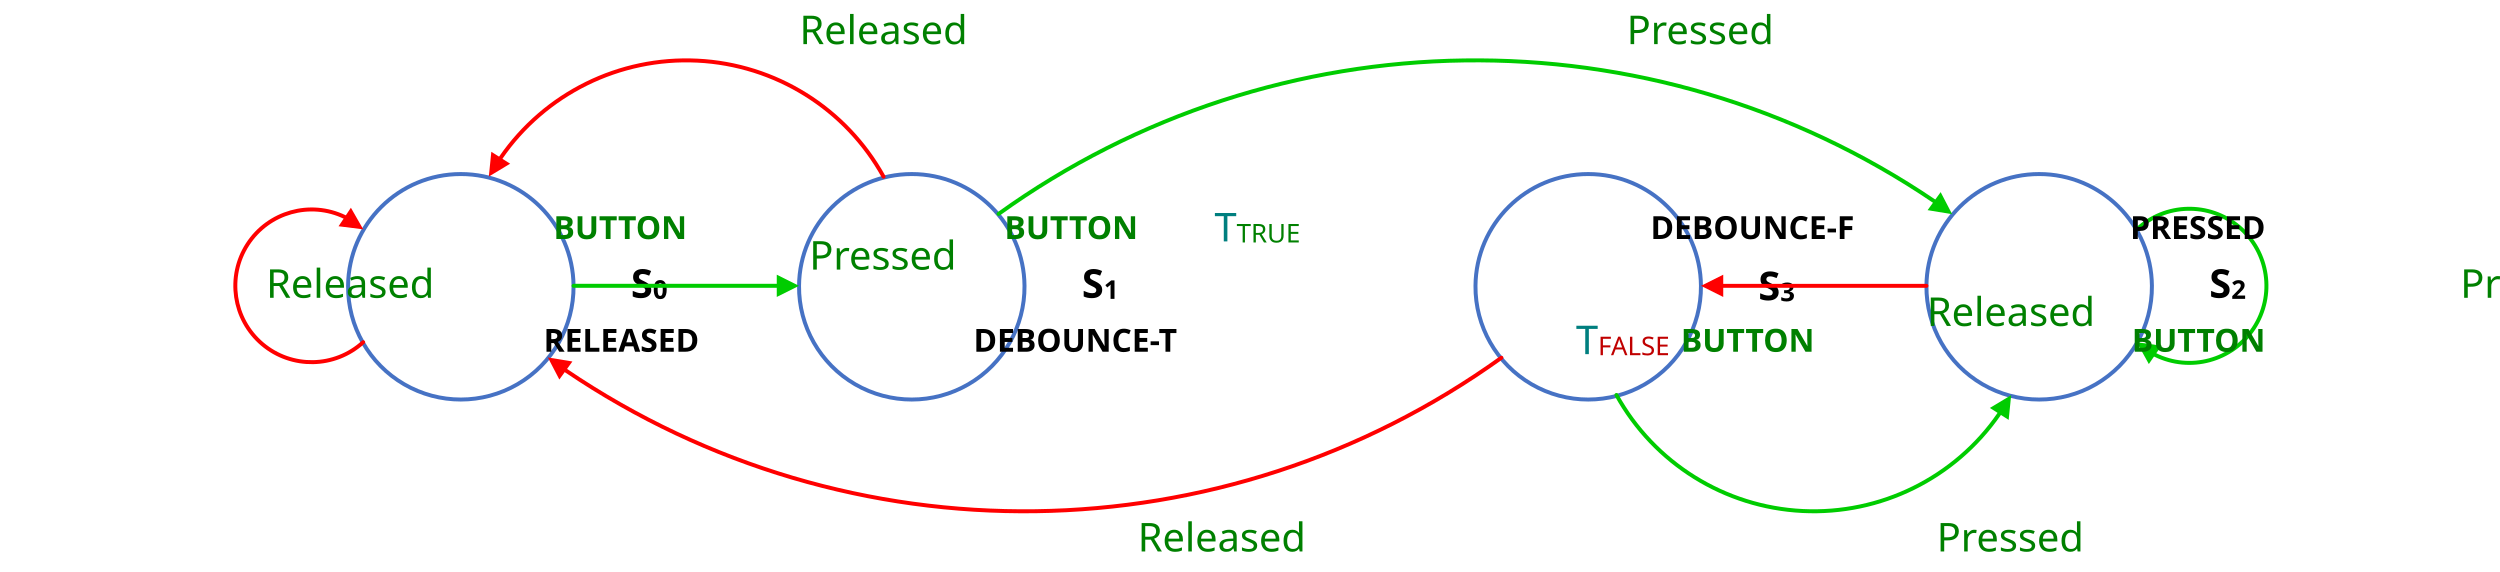
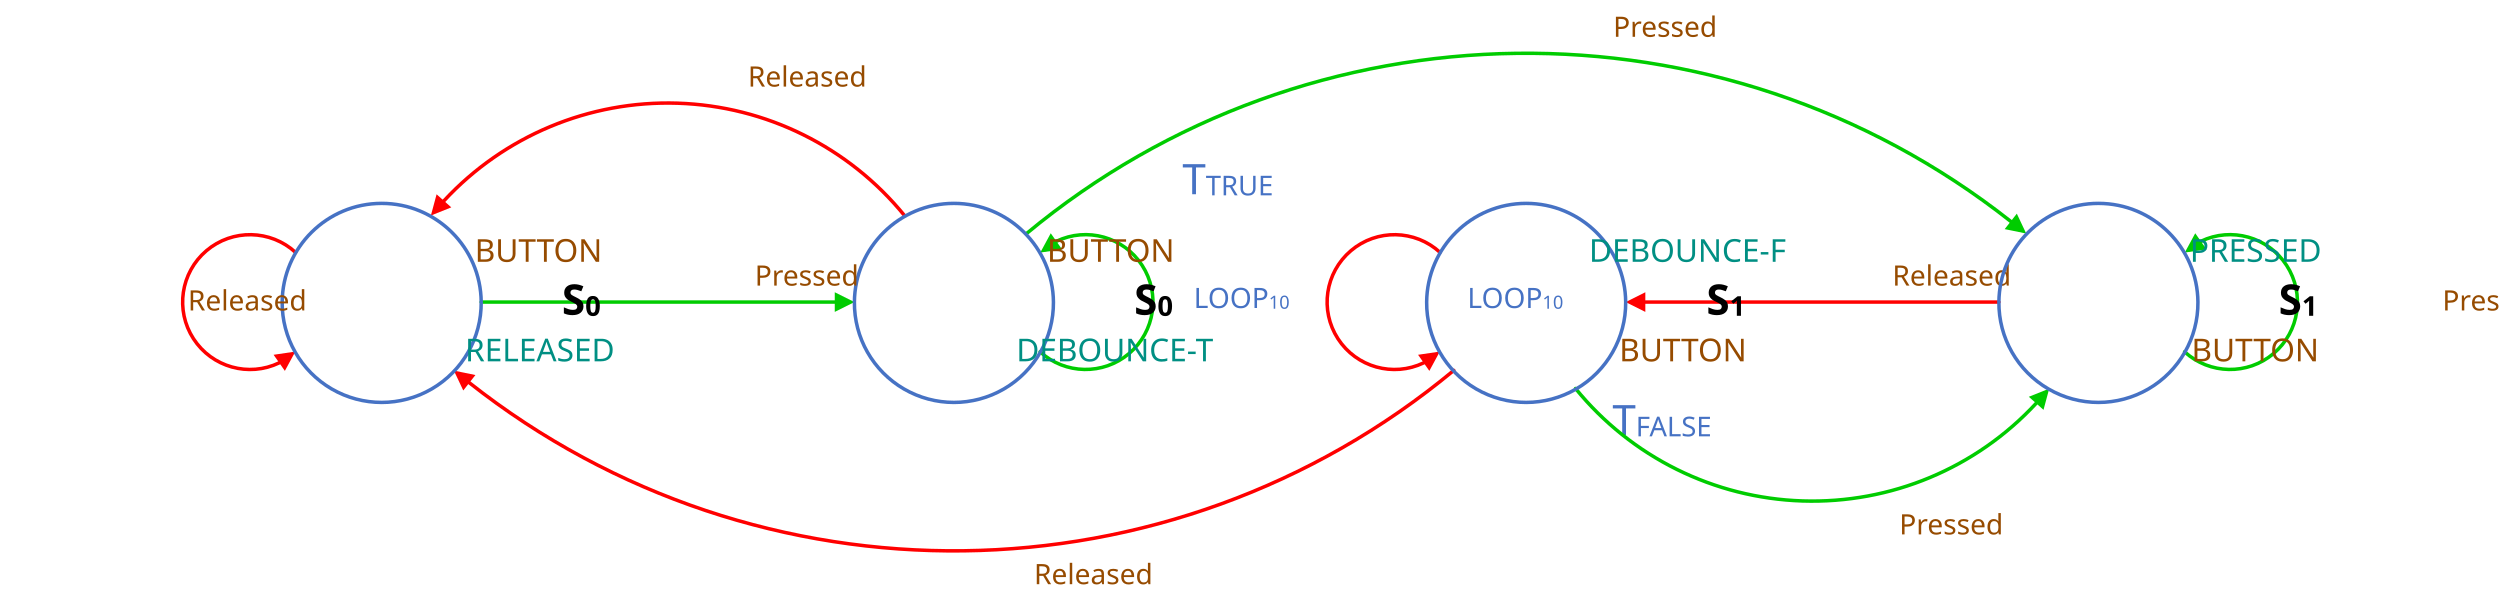
- <svg xmlns="http://www.w3.org/2000/svg" xmlns:ns1="http://schemas.microsoft.com/visio/2003/SVGExtensions/" xmlns:xlink="http://www.w3.org/1999/xlink" width="8.729in" height="1.996in" viewBox="0 0 628.457 143.732" xml:space="preserve" color-interpolation-filters="sRGB" class="st17">
+ <svg xmlns="http://www.w3.org/2000/svg" xmlns:ns1="http://schemas.microsoft.com/visio/2003/SVGExtensions/" xmlns:xlink="http://www.w3.org/1999/xlink" width="9.89in" height="2.39in" viewBox="0 0 712.079 172.079" xml:space="preserve" color-interpolation-filters="sRGB" class="st17">
  <ns1:documentProperties ns1:langID="1033" ns1:viewMarkup="false" />
  <style type="text/css">
	
- 		.st1 {fill:none;stroke:#4672c4;stroke-width:1}
- 		.st2 {fill:#000000;font-family:Calibri;font-size:0.833em;font-weight:bold}
- 		.st3 {baseline-shift:-32.495%;font-size:0.65em}
- 		.st4 {marker-end:url(#mrkr4-14);stroke:#00cc00;stroke-linecap:round;stroke-linejoin:round;stroke-width:1}
- 		.st5 {fill:#00cc00;fill-opacity:1;stroke:#00cc00;stroke-opacity:1;stroke-width:0.357}
- 		.st6 {marker-end:url(#mrkr4-20);stroke:#ff0000;stroke-linecap:round;stroke-linejoin:round;stroke-width:1}
- 		.st7 {fill:#ff0000;fill-opacity:1;stroke:#ff0000;stroke-opacity:1;stroke-width:0.357}
- 		.st8 {fill:none;stroke:none;stroke-width:1}
- 		.st9 {fill:#008000;font-family:Calibri;font-size:0.833em}
- 		.st10 {marker-end:url(#mrkr4-37);stroke:#ff0000;stroke-linecap:round;stroke-linejoin:round;stroke-width:1}
- 		.st11 {marker-end:url(#mrkr4-43);stroke:#00cc00;stroke-linecap:round;stroke-linejoin:round;stroke-width:1}
- 		.st12 {fill:#007f7f;font-family:Calibri;font-size:0.833em}
- 		.st13 {baseline-shift:-32.495%;fill:#008000;font-size:0.65em}
- 		.st14 {baseline-shift:-32.495%;fill:#c00000;font-size:0.65em}
- 		.st15 {fill:#008000;font-family:Calibri;font-size:0.667em;font-weight:bold}
- 		.st16 {fill:#000000;font-family:Calibri;font-size:0.667em;font-weight:bold}
+ 		.st1 {marker-end:url(#mrkr4-6);stroke:#ff0000;stroke-linecap:round;stroke-linejoin:round;stroke-width:1}
+ 		.st2 {fill:#ff0000;fill-opacity:1;stroke:#ff0000;stroke-opacity:1;stroke-width:0.357}
+ 		.st3 {marker-end:url(#mrkr4-12);stroke:#00cc00;stroke-linecap:round;stroke-linejoin:round;stroke-width:1}
+ 		.st4 {fill:#00cc00;fill-opacity:1;stroke:#00cc00;stroke-opacity:1;stroke-width:0.357}
+ 		.st5 {fill:none;stroke:none;stroke-width:1}
+ 		.st6 {fill:#4672c4;font-family:Calibri;font-size:1em}
+ 		.st7 {baseline-shift:-32.494%;font-size:0.65em}
+ 		.st8 {marker-end:url(#mrkr4-46);stroke:#ff0000;stroke-linecap:round;stroke-linejoin:round;stroke-width:1}
+ 		.st9 {marker-end:url(#mrkr4-57);stroke:#00cc00;stroke-linecap:round;stroke-linejoin:round;stroke-width:1}
+ 		.st10 {fill:#964b00;font-family:Calibri;font-size:0.667em}
+ 		.st11 {fill:none;stroke:#4672c4;stroke-width:1}
+ 		.st12 {fill:#000000;font-family:Calibri;font-size:1em;font-weight:bold}
+ 		.st13 {fill:#008f83;font-family:Calibri;font-size:0.75em}
+ 		.st14 {fill:#964b00;font-family:Calibri;font-size:0.75em}
+ 		.st15 {fill:#4672c4;font-family:Calibri;font-size:0.667em}
+ 		.st16 {baseline-shift:-32.494%;font-size:0.65em}
		.st17 {fill:none;fill-rule:evenodd;font-size:12px;overflow:visible;stroke-linecap:square;stroke-miterlimit:3}
	
	</style>
  <defs id="Markers">
    <g id="lend4">
      <path d="M 2 1 L 0 0 L 2 -1 L 2 1 " style="stroke:none" />
    </g>
-     <marker id="mrkr4-14" class="st5" ns1:arrowType="4" ns1:arrowSize="1" ns1:setback="5.6" refX="-5.6" orient="auto" markerUnits="strokeWidth" overflow="visible">
+     <marker id="mrkr4-6" class="st2" ns1:arrowType="4" ns1:arrowSize="1" ns1:setback="5.24" refX="-5.24" orient="auto" markerUnits="strokeWidth" overflow="visible">
      <use xlink:href="#lend4" transform="scale(-2.8,-2.8) " />
    </marker>
-     <marker id="mrkr4-20" class="st7" ns1:arrowType="4" ns1:arrowSize="1" ns1:setback="5.24" refX="-5.24" orient="auto" markerUnits="strokeWidth" overflow="visible">
+     <marker id="mrkr4-12" class="st4" ns1:arrowType="4" ns1:arrowSize="1" ns1:setback="5.24" refX="-5.24" orient="auto" markerUnits="strokeWidth" overflow="visible">
      <use xlink:href="#lend4" transform="scale(-2.8,-2.8) " />
    </marker>
-     <marker id="mrkr4-37" class="st7" ns1:arrowType="4" ns1:arrowSize="1" ns1:setback="5.6" refX="-5.6" orient="auto" markerUnits="strokeWidth" overflow="visible">
+     <marker id="mrkr4-46" class="st2" ns1:arrowType="4" ns1:arrowSize="1" ns1:setback="5.6" refX="-5.6" orient="auto" markerUnits="strokeWidth" overflow="visible">
      <use xlink:href="#lend4" transform="scale(-2.8,-2.8) " />
    </marker>
-     <marker id="mrkr4-43" class="st5" ns1:arrowType="4" ns1:arrowSize="1" ns1:setback="5.24" refX="-5.24" orient="auto" markerUnits="strokeWidth" overflow="visible">
+     <marker id="mrkr4-57" class="st4" ns1:arrowType="4" ns1:arrowSize="1" ns1:setback="5.6" refX="-5.6" orient="auto" markerUnits="strokeWidth" overflow="visible">
      <use xlink:href="#lend4" transform="scale(-2.8,-2.8) " />
    </marker>
  </defs>
  <g ns1:mID="0" ns1:index="1" ns1:groupContext="foregroundPage">
    <ns1:pageProperties ns1:drawingScale="0.0393701" ns1:pageScale="0.0393701" ns1:drawingUnits="24" ns1:shadowOffsetX="8.50394" ns1:shadowOffsetY="-8.50394" />
-     <ns1:layer ns1:name="Flowchart" ns1:index="0" />
-     <ns1:layer ns1:name="Connector" ns1:index="1" />
-     <g id="shape4-1" ns1:mID="4" ns1:groupContext="shape" ns1:layerMember="0" transform="translate(200.843,-43.5197)">
+     <ns1:layer ns1:name="Connector" ns1:index="0" />
+     <ns1:layer ns1:name="Flowchart" ns1:index="1" />
+     <g id="shape82-1" ns1:mID="82" ns1:groupContext="shape" ns1:layerMember="0" transform="translate(108.717,-86.0394) scale(-1,1)">
+       <ns1:userDefs>
+         <ns1:ud ns1:nameU="ScaleFactor" ns1:val="VT0(1):26" />
+         <ns1:ud ns1:nameU="visVersion" ns1:val="VT0(15):26" />
+       </ns1:userDefs>
+       <path d="M24.55 157.91 A19.197 19.197 0 1 1 29.19 189.39 L28.89 189.18" class="st1" />
+     </g>
+     <g id="shape93-7" ns1:mID="93" ns1:groupContext="shape" ns1:layerMember="0" transform="translate(597.693,258.118) scale(1,-1)">
+       <ns1:userDefs>
+         <ns1:ud ns1:nameU="ScaleFactor" ns1:val="VT0(1):26" />
+         <ns1:ud ns1:nameU="visVersion" ns1:val="VT0(15):26" />
+       </ns1:userDefs>
+       <path d="M24.55 157.91 A19.197 19.197 0 1 1 29.19 189.39 L28.89 189.18" class="st3" />
+     </g>
+     <g id="shape99-13" ns1:mID="99" ns1:groupContext="shape" ns1:layerMember="0" transform="translate(271.709,258.118) scale(1,-1)">
+       <ns1:userDefs>
+         <ns1:ud ns1:nameU="ScaleFactor" ns1:val="VT0(1):26" />
+         <ns1:ud ns1:nameU="visVersion" ns1:val="VT0(15):26" />
+       </ns1:userDefs>
+       <path d="M24.55 157.91 A19.197 19.197 0 1 1 29.19 189.39 L28.89 189.18" class="st3" />
+     </g>
+     <g id="shape104-18" ns1:mID="104" ns1:groupContext="shape" transform="translate(243.362,-103.756)">
+       <ns1:textBlock ns1:margins="rect(1,1,1,1)" ns1:tabSpace="42.5197" ns1:verticalAlign="0" />
+       <ns1:textRect cx="31.89" cy="159.677" width="63.78" height="24.803" />
+       <rect x="0" y="147.276" width="63.779" height="24.803" class="st5" />
+       <text x="37.25" y="159.08" class="st6" ns1:langID="2057">
+         <ns1:paragraph ns1:indentLeft="2.83" ns1:indentRight="2.83" ns1:horizAlign="2" />
+         <ns1:tabList />T<tspan dy="-0.284em" class="st7" ns1:langID="1033" ns1:baseFontSize="12">TRUE</tspan>
+       </text>
+     </g>
+     <g id="shape109-22" ns1:mID="109" ns1:groupContext="shape" ns1:layerMember="0" transform="translate(434.701,-86.0394) scale(-1,1)">
+       <ns1:userDefs>
+         <ns1:ud ns1:nameU="ScaleFactor" ns1:val="VT0(1):26" />
+         <ns1:ud ns1:nameU="visVersion" ns1:val="VT0(15):26" />
+       </ns1:userDefs>
+       <path d="M24.55 157.91 A19.197 19.197 0 1 1 29.19 189.39 L28.89 189.18" class="st1" />
+     </g>
+     <g id="shape110-27" ns1:mID="110" ns1:groupContext="shape" ns1:layerMember="0" transform="translate(434.701,258.118) rotate(180)">
+       <ns1:userDefs>
+         <ns1:ud ns1:nameU="ScaleFactor" ns1:val="VT0(1):26" />
+         <ns1:ud ns1:nameU="visVersion" ns1:val="VT0(15):26" />
+       </ns1:userDefs>
+       <path d="M20.61 152.62 A222.874 222.874 0 0 1 301.02 149.1 L301.3 149.32" class="st1" />
+     </g>
+     <g id="shape113-32" ns1:mID="113" ns1:groupContext="shape" transform="translate(399.268,-43.5197)">
+       <ns1:textBlock ns1:margins="rect(1,1,1,1)" ns1:tabSpace="42.5197" ns1:verticalAlign="2" />
+       <ns1:textRect cx="28.346" cy="161.449" width="56.7" height="21.26" />
+       <rect x="0" y="150.819" width="56.693" height="21.26" class="st5" />
+       <text x="3.83" y="167.48" class="st6" ns1:langID="2057">
+         <ns1:paragraph ns1:indentLeft="2.83" ns1:indentRight="2.83" />
+         <ns1:tabList />T<tspan dy="-0.284em" class="st7" ns1:langID="1033" ns1:baseFontSize="12">FALSE</tspan>
+       </text>
+     </g>
+     <g id="shape118-36" ns1:mID="118" ns1:groupContext="shape" ns1:layerMember="0" transform="translate(434.701,258.118) scale(1,-1)">
+       <ns1:userDefs>
+         <ns1:ud ns1:nameU="ScaleFactor" ns1:val="VT0(1):26" />
+         <ns1:ud ns1:nameU="visVersion" ns1:val="VT0(15):26" />
+       </ns1:userDefs>
+       <path d="M14.06 147.46 A86.922 86.922 0 0 1 145.26 143.24 L145.5 143.51" class="st3" />
+     </g>
+     <g id="shape119-41" ns1:mID="119" ns1:groupContext="shape" ns1:layerMember="0" transform="translate(597.693,-86.0394) scale(-1,1)">
+       <ns1:userDefs>
+         <ns1:ud ns1:nameU="ScaleFactor" ns1:val="VT0(1):26" />
+         <ns1:ud ns1:nameU="visVersion" ns1:val="VT0(15):26" />
+       </ns1:userDefs>
+       <path d="M28.35 172.08 L129.05 172.08" class="st8" />
+     </g>
+     <g id="shape123-47" ns1:mID="123" ns1:groupContext="shape" ns1:layerMember="0" transform="translate(271.709,-86.0394) scale(-1,1)">
+       <ns1:userDefs>
+         <ns1:ud ns1:nameU="ScaleFactor" ns1:val="VT0(1):26" />
+         <ns1:ud ns1:nameU="visVersion" ns1:val="VT0(15):26" />
+       </ns1:userDefs>
+       <path d="M14.06 147.46 A86.922 86.922 0 0 1 145.26 143.24 L145.5 143.51" class="st1" />
+     </g>
+     <g id="shape125-52" ns1:mID="125" ns1:groupContext="shape" ns1:layerMember="0" transform="translate(108.717,-86.0394)">
+       <ns1:userDefs>
+         <ns1:ud ns1:nameU="ScaleFactor" ns1:val="VT0(1):26" />
+         <ns1:ud ns1:nameU="visVersion" ns1:val="VT0(15):26" />
+       </ns1:userDefs>
+       <path d="M28.35 172.08 L129.05 172.08" class="st9" />
+     </g>
+     <g id="shape126-58" ns1:mID="126" ns1:groupContext="shape" ns1:layerMember="0" transform="translate(271.709,-86.0394)">
+       <ns1:userDefs>
+         <ns1:ud ns1:nameU="ScaleFactor" ns1:val="VT0(1):26" />
+         <ns1:ud ns1:nameU="visVersion" ns1:val="VT0(15):26" />
+       </ns1:userDefs>
+       <path d="M20.61 152.62 A222.874 222.874 0 0 1 301.02 149.1 L301.3 149.32" class="st3" />
+     </g>
+     <g id="shape138-63" ns1:mID="138" ns1:groupContext="shape" transform="translate(487.85,-86.0394)">
+       <ns1:textBlock ns1:margins="rect(1,1,1,1)" ns1:tabSpace="42.5197" />
+       <ns1:textRect cx="28.346" cy="164.992" width="56.7" height="14.173" />
+       <rect x="0" y="157.906" width="56.693" height="14.173" class="st5" />
+       <text x="13.7" y="167.39" class="st10" ns1:langID="1033">
+         <ns1:paragraph ns1:indentLeft="2.83" ns1:indentRight="2.83" ns1:horizAlign="1" />
+         <ns1:tabList />Released</text>
+     </g>
+     <g id="shape140-66" ns1:mID="140" ns1:groupContext="shape" transform="translate(161.866,-142.732)">
+       <ns1:textBlock ns1:margins="rect(1,1,1,1)" ns1:tabSpace="42.5197" />
+       <ns1:textRect cx="28.346" cy="164.992" width="56.7" height="14.173" />
+       <rect x="0" y="157.906" width="56.693" height="14.173" class="st5" />
+       <text x="13.7" y="167.39" class="st10" ns1:langID="1033">
+         <ns1:paragraph ns1:indentLeft="2.83" ns1:indentRight="2.83" ns1:horizAlign="1" />
+         <ns1:tabList />Released</text>
+     </g>
+     <g id="shape77-69" ns1:mID="77" ns1:groupContext="shape" ns1:layerMember="1" transform="translate(80.3701,-57.6929)">
      <ns1:custProps>
        <ns1:cp ns1:nameU="Cost" ns1:lbl="Cost" ns1:type="7" ns1:format="@" ns1:langID="1033" />
        <ns1:cp ns1:nameU="Duration" ns1:lbl="Duration" ns1:type="2" ns1:langID="1033" />
        <ns1:cp ns1:nameU="Resources" ns1:lbl="Resources" ns1:langID="1033" />
      </ns1:custProps>
      <ns1:userDefs>
        <ns1:ud ns1:nameU="visVersion" ns1:val="VT0(15):26" />
      </ns1:userDefs>
      <ns1:textBlock ns1:margins="rect(1,1,1,1)" ns1:tabSpace="42.5197" />
-       <ns1:textRect cx="28.346" cy="115.386" width="56.7" height="56.693" />
-       <path d="M0 115.39 A28.346 28.346 0 0 1 56.69 115.39 A28.346 28.346 0 1 1 0 115.39 Z" class="st1" />
-       <text x="24.34" y="118.39" class="st2" ns1:langID="1033">
-         <ns1:paragraph ns1:horizAlign="1" />
-         <ns1:tabList />S<tspan dy="-0.284em" class="st3" ns1:baseFontSize="10">1</tspan>
-       </text>
-     </g>
-     <g id="shape5-5" ns1:mID="5" ns1:groupContext="shape" ns1:layerMember="0" transform="translate(87.4567,-43.5197)">
+       <ns1:textRect cx="28.346" cy="143.732" width="56.7" height="56.693" />
+       <path d="M0 143.73 A28.346 28.346 0 0 1 56.69 143.73 A28.346 28.346 0 1 1 0 143.73 Z" class="st11" />
+       <text x="23.53" y="147.33" class="st12" ns1:langID="1033">
+         <ns1:paragraph ns1:horizAlign="1" />
+         <ns1:tabList />S<tspan dy="-0.284em" class="st7" ns1:langID="2057" ns1:baseFontSize="12">0</tspan>
+       </text>
+     </g>
+     <g id="shape92-73" ns1:mID="92" ns1:groupContext="shape" ns1:layerMember="1" transform="translate(626.039,-57.6929) scale(-1,1)">
      <ns1:custProps>
        <ns1:cp ns1:nameU="Cost" ns1:lbl="Cost" ns1:type="7" ns1:format="@" ns1:langID="1033" />
        <ns1:cp ns1:nameU="Duration" ns1:lbl="Duration" ns1:type="2" ns1:langID="1033" />
        <ns1:cp ns1:nameU="Resources" ns1:lbl="Resources" ns1:langID="1033" />
      </ns1:custProps>
      <ns1:userDefs>
        <ns1:ud ns1:nameU="visVersion" ns1:val="VT0(15):26" />
      </ns1:userDefs>
      <ns1:textBlock ns1:margins="rect(1,1,1,1)" ns1:tabSpace="42.5197" />
-       <ns1:textRect cx="28.346" cy="115.386" width="56.7" height="56.693" />
-       <path d="M0 115.39 A28.346 28.346 0 0 1 56.69 115.39 A28.346 28.346 0 1 1 0 115.39 Z" class="st1" />
-       <text x="24.34" y="118.39" class="st2" ns1:langID="1033">
-         <ns1:paragraph ns1:horizAlign="1" />
-         <ns1:tabList />S<tspan dy="-0.284em" class="st3" ns1:baseFontSize="10">0</tspan>
-       </text>
-     </g>
-     <g id="shape6-9" ns1:mID="6" ns1:groupContext="shape" ns1:layerMember="1" transform="translate(115.803,-71.8661)">
-       <ns1:userDefs>
-         <ns1:ud ns1:nameU="ScaleFactor" ns1:val="VT0(1):26" />
-         <ns1:ud ns1:nameU="visVersion" ns1:val="VT0(15):26" />
-       </ns1:userDefs>
-       <path d="M28.35 143.73 L79.44 143.73" class="st4" />
-     </g>
-     <g id="shape7-15" ns1:mID="7" ns1:groupContext="shape" ns1:layerMember="1" transform="translate(115.803,215.598) rotate(180)">
-       <ns1:userDefs>
-         <ns1:ud ns1:nameU="ScaleFactor" ns1:val="VT0(1):26" />
-         <ns1:ud ns1:nameU="visVersion" ns1:val="VT0(15):26" />
-       </ns1:userDefs>
-       <path d="M24.55 129.56 A19.197 19.197 0 1 1 29.19 161.04 L28.89 160.84" class="st6" />
-     </g>
-     <g id="shape8-21" ns1:mID="8" ns1:groupContext="shape" transform="translate(1,-64.7795)">
-       <ns1:textBlock ns1:margins="rect(1,1,1,1)" ns1:tabSpace="42.5197" />
-       <ns1:textRect cx="28.346" cy="136.646" width="56.7" height="14.173" />
-       <rect x="0" y="129.559" width="56.693" height="14.173" class="st8" />
-       <text x="19.09" y="139.65" class="st9" ns1:langID="1033">
-         <ns1:paragraph ns1:horizAlign="2" />
-         <ns1:tabList />Released</text>
-     </g>
-     <g id="shape9-24" ns1:mID="9" ns1:groupContext="shape" ns1:layerMember="0" transform="translate(370.921,-43.5197)">
+       <ns1:textRect cx="28.346" cy="143.732" width="56.7" height="56.693" />
+       <path d="M0 143.73 A28.346 28.346 0 0 1 56.69 143.73 A28.346 28.346 0 1 1 0 143.73 Z" class="st11" />
+       <text x="-33.16" y="147.33" transform="scale(-1,1)" class="st12" ns1:langID="1033">
+         <ns1:paragraph ns1:horizAlign="1" />
+         <ns1:tabList />S<tspan dy="-0.284em" class="st7" ns1:baseFontSize="12">1</tspan>
+       </text>
+     </g>
+     <g id="shape105-77" ns1:mID="105" ns1:groupContext="shape" ns1:layerMember="1" transform="translate(243.362,-57.6929)">
      <ns1:custProps>
        <ns1:cp ns1:nameU="Cost" ns1:lbl="Cost" ns1:type="7" ns1:format="@" ns1:langID="1033" />
        <ns1:cp ns1:nameU="Duration" ns1:lbl="Duration" ns1:type="2" ns1:langID="1033" />
        <ns1:cp ns1:nameU="Resources" ns1:lbl="Resources" ns1:langID="1033" />
      </ns1:custProps>
      <ns1:userDefs>
        <ns1:ud ns1:nameU="visVersion" ns1:val="VT0(15):26" />
      </ns1:userDefs>
      <ns1:textBlock ns1:margins="rect(1,1,1,1)" ns1:tabSpace="42.5197" />
-       <ns1:textRect cx="28.346" cy="115.386" width="56.7" height="56.693" />
-       <path d="M0 115.39 A28.346 28.346 0 0 1 56.69 115.39 A28.346 28.346 0 1 1 0 115.39 Z" class="st1" />
-       <text x="24.34" y="118.99" class="st2" ns1:langID="1033">
-         <ns1:paragraph ns1:horizAlign="1" />
-         <ns1:tabList />S<tspan dy="-0.284em" class="st3" ns1:baseFontSize="10">3</tspan>
-       </text>
-     </g>
-     <g id="shape10-28" ns1:mID="10" ns1:groupContext="shape" ns1:layerMember="0" transform="translate(484.307,-43.5197)">
+       <ns1:textRect cx="28.346" cy="143.732" width="56.7" height="56.693" />
+       <path d="M0 143.73 A28.346 28.346 0 0 1 56.69 143.73 A28.346 28.346 0 1 1 0 143.73 Z" class="st11" />
+       <text x="23.53" y="147.33" class="st12" ns1:langID="1033">
+         <ns1:paragraph ns1:horizAlign="1" />
+         <ns1:tabList />S<tspan dy="-0.284em" class="st7" ns1:langID="2057" ns1:baseFontSize="12">0</tspan>
+       </text>
+     </g>
+     <g id="shape115-81" ns1:mID="115" ns1:groupContext="shape" ns1:layerMember="1" transform="translate(463.047,-57.6929) scale(-1,1)">
      <ns1:custProps>
        <ns1:cp ns1:nameU="Cost" ns1:lbl="Cost" ns1:type="7" ns1:format="@" ns1:langID="1033" />
        <ns1:cp ns1:nameU="Duration" ns1:lbl="Duration" ns1:type="2" ns1:langID="1033" />
        <ns1:cp ns1:nameU="Resources" ns1:lbl="Resources" ns1:langID="1033" />
      </ns1:custProps>
      <ns1:userDefs>
        <ns1:ud ns1:nameU="visVersion" ns1:val="VT0(15):26" />
      </ns1:userDefs>
      <ns1:textBlock ns1:margins="rect(1,1,1,1)" ns1:tabSpace="42.5197" />
-       <ns1:textRect cx="28.346" cy="115.386" width="56.7" height="56.693" />
-       <path d="M0 115.39 A28.346 28.346 0 0 1 56.69 115.39 A28.346 28.346 0 1 1 0 115.39 Z" class="st1" />
-       <text x="24.34" y="118.39" class="st2" ns1:langID="1033">
-         <ns1:paragraph ns1:horizAlign="1" />
-         <ns1:tabList />S<tspan dy="-0.284em" class="st3" ns1:baseFontSize="10">2</tspan>
-       </text>
-     </g>
-     <g id="shape11-32" ns1:mID="11" ns1:groupContext="shape" ns1:layerMember="1" transform="translate(512.654,215.598) rotate(180)">
-       <ns1:userDefs>
-         <ns1:ud ns1:nameU="ScaleFactor" ns1:val="VT0(1):26" />
-         <ns1:ud ns1:nameU="visVersion" ns1:val="VT0(15):26" />
-       </ns1:userDefs>
-       <path d="M28.35 143.73 L79.44 143.73" class="st10" />
-     </g>
-     <g id="shape12-38" ns1:mID="12" ns1:groupContext="shape" ns1:layerMember="1" transform="translate(512.654,-71.8661)">
-       <ns1:userDefs>
-         <ns1:ud ns1:nameU="ScaleFactor" ns1:val="VT0(1):26" />
-         <ns1:ud ns1:nameU="visVersion" ns1:val="VT0(15):26" />
-       </ns1:userDefs>
-       <path d="M24.55 129.56 A19.375 19.375 0 1 1 29.15 161.09 L28.86 160.89" class="st11" />
-     </g>
-     <g id="shape13-44" ns1:mID="13" ns1:groupContext="shape" transform="translate(570.764,-64.7795)">
-       <ns1:textBlock ns1:margins="rect(1,1,1,1)" ns1:tabSpace="42.5197" />
-       <ns1:textRect cx="28.346" cy="136.646" width="56.7" height="14.173" />
-       <rect x="0" y="129.559" width="56.693" height="14.173" class="st8" />
-       <text x="1" y="139.65" class="st9" ns1:langID="1033">
-         <ns1:paragraph />
+       <ns1:textRect cx="28.346" cy="143.732" width="56.7" height="56.693" />
+       <path d="M0 143.73 A28.346 28.346 0 0 1 56.69 143.73 A28.346 28.346 0 1 1 0 143.73 Z" class="st11" />
+       <text x="-33.16" y="147.33" transform="scale(-1,1)" class="st12" ns1:langID="1033">
+         <ns1:paragraph ns1:horizAlign="1" />
+         <ns1:tabList />S<tspan dy="-0.284em" class="st7" ns1:baseFontSize="12">1</tspan>
+       </text>
+     </g>
+     <g id="shape87-85" ns1:mID="87" ns1:groupContext="shape" transform="translate(80.3701,-57.6929)">
+       <ns1:textBlock ns1:margins="rect(1,1,1,1)" ns1:tabSpace="42.5197" />
+       <ns1:textRect cx="28.346" cy="157.906" width="56.7" height="28.346" />
+       <rect x="0" y="143.732" width="56.693" height="28.346" class="st5" />
+       <text x="9.98" y="160.61" class="st13" ns1:langID="1033">
+         <ns1:paragraph ns1:indentLeft="5.67" ns1:indentRight="5.67" ns1:horizAlign="1" />
+         <ns1:tabList />RELEASED</text>
+     </g>
+     <g id="shape88-88" ns1:mID="88" ns1:groupContext="shape" transform="translate(80.3701,-86.0394)">
+       <ns1:textBlock ns1:margins="rect(1,1,1,1)" ns1:tabSpace="42.5197" />
+       <ns1:textRect cx="28.346" cy="157.906" width="56.7" height="28.346" />
+       <rect x="0" y="143.732" width="56.693" height="28.346" class="st5" />
+       <text x="12.74" y="160.61" class="st14" ns1:langID="1033">
+         <ns1:paragraph ns1:indentLeft="5.67" ns1:indentRight="5.67" ns1:horizAlign="1" />
+         <ns1:tabList />BUTTON</text>
+     </g>
+     <g id="shape96-91" ns1:mID="96" ns1:groupContext="shape" transform="translate(569.346,-86.0394)">
+       <ns1:textBlock ns1:margins="rect(1,1,1,1)" ns1:tabSpace="42.5197" />
+       <ns1:textRect cx="28.346" cy="157.906" width="56.7" height="28.346" />
+       <rect x="0" y="143.732" width="56.693" height="28.346" class="st5" />
+       <text x="12.28" y="160.61" class="st13" ns1:langID="1033">
+         <ns1:paragraph ns1:indentLeft="5.67" ns1:indentRight="5.67" ns1:horizAlign="1" />
+         <ns1:tabList />PRESSED</text>
+     </g>
+     <g id="shape97-94" ns1:mID="97" ns1:groupContext="shape" transform="translate(569.346,-57.6929)">
+       <ns1:textBlock ns1:margins="rect(1,1,1,1)" ns1:tabSpace="42.5197" />
+       <ns1:textRect cx="28.346" cy="157.906" width="56.7" height="28.346" />
+       <rect x="0" y="143.732" width="56.693" height="28.346" class="st5" />
+       <text x="12.74" y="160.61" class="st14" ns1:langID="1033">
+         <ns1:paragraph ns1:indentLeft="5.67" ns1:indentRight="5.67" ns1:horizAlign="1" />
+         <ns1:tabList />BUTTON</text>
+     </g>
+     <g id="shape106-97" ns1:mID="106" ns1:groupContext="shape" transform="translate(243.362,-86.0394)">
+       <ns1:textBlock ns1:margins="rect(1,1,1,1)" ns1:tabSpace="42.5197" />
+       <ns1:textRect cx="28.346" cy="157.906" width="56.7" height="28.346" />
+       <rect x="0" y="143.732" width="56.693" height="28.346" class="st5" />
+       <text x="12.74" y="160.61" class="st14" ns1:langID="1033">
+         <ns1:paragraph ns1:indentLeft="5.67" ns1:indentRight="5.67" ns1:horizAlign="1" />
+         <ns1:tabList />BUTTON</text>
+     </g>
+     <g id="shape107-100" ns1:mID="107" ns1:groupContext="shape" transform="translate(243.362,-57.6929)">
+       <ns1:textBlock ns1:margins="rect(1,1,1,1)" ns1:tabSpace="42.5197" />
+       <ns1:textRect cx="28.346" cy="157.906" width="56.7" height="28.346" />
+       <rect x="0" y="143.732" width="56.693" height="28.346" class="st5" />
+       <text x="3.99" y="160.61" class="st13" ns1:langID="1033">
+         <ns1:paragraph ns1:horizAlign="1" />
+         <ns1:tabList />DEBOUNCE-T</text>
+     </g>
+     <g id="shape116-103" ns1:mID="116" ns1:groupContext="shape" transform="translate(406.354,-86.0394)">
+       <ns1:textBlock ns1:margins="rect(1,1,1,1)" ns1:tabSpace="42.5197" />
+       <ns1:textRect cx="28.346" cy="157.906" width="56.7" height="28.346" />
+       <rect x="0" y="143.732" width="56.693" height="28.346" class="st5" />
+       <text x="4.12" y="160.61" class="st13" ns1:langID="1033">
+         <ns1:paragraph ns1:horizAlign="1" />
+         <ns1:tabList />DEBOUNCE-F</text>
+     </g>
+     <g id="shape117-106" ns1:mID="117" ns1:groupContext="shape" transform="translate(406.354,-57.6929)">
+       <ns1:textBlock ns1:margins="rect(1,1,1,1)" ns1:tabSpace="42.5197" />
+       <ns1:textRect cx="28.346" cy="157.906" width="56.7" height="28.346" />
+       <rect x="0" y="143.732" width="56.693" height="28.346" class="st5" />
+       <text x="12.74" y="160.61" class="st14" ns1:langID="1033">
+         <ns1:paragraph ns1:indentLeft="5.67" ns1:indentRight="5.67" ns1:horizAlign="1" />
+         <ns1:tabList />BUTTON</text>
+     </g>
+     <g id="shape86-109" ns1:mID="86" ns1:groupContext="shape" transform="translate(1,-78.9528)">
+       <ns1:textBlock ns1:margins="rect(1,1,1,1)" ns1:tabSpace="42.5197" />
+       <ns1:textRect cx="25.512" cy="164.992" width="51.03" height="14.173" />
+       <rect x="0" y="157.906" width="51.024" height="14.173" class="st5" />
+       <text x="15.07" y="167.39" class="st10" ns1:langID="1033">
+         <ns1:paragraph ns1:indentLeft="5.67" ns1:indentRight="5.67" ns1:horizAlign="2" />
+         <ns1:tabList />Released</text>
+     </g>
+     <g id="shape95-112" ns1:mID="95" ns1:groupContext="shape" transform="translate(654.386,-78.9528)">
+       <ns1:textBlock ns1:margins="rect(1,1,1,1)" ns1:tabSpace="42.5197" />
+       <ns1:textRect cx="28.346" cy="164.992" width="56.7" height="14.173" />
+       <rect x="0" y="157.906" width="56.693" height="14.173" class="st5" />
+       <text x="3.83" y="167.39" class="st10" ns1:langID="1033">
+         <ns1:paragraph ns1:indentLeft="2.83" ns1:indentRight="2.83" />
        <ns1:tabList />Pressed</text>
    </g>
-     <g id="shape14-47" ns1:mID="14" ns1:groupContext="shape" ns1:layerMember="1" transform="translate(229.189,-71.8661) rotate(6.79338E-07)">
-       <ns1:userDefs>
-         <ns1:ud ns1:nameU="ScaleFactor" ns1:val="VT0(1):26" />
-         <ns1:ud ns1:nameU="visVersion" ns1:val="VT0(15):26" />
-       </ns1:userDefs>
-       <path d="M21.83 125.65 A205.512 205.512 0 0 1 257.05 122.44 L257.34 122.65" class="st11" />
-     </g>
-     <g id="shape15-52" ns1:mID="15" ns1:groupContext="shape" ns1:layerMember="1" transform="translate(399.268,215.598) rotate(180)">
-       <ns1:userDefs>
-         <ns1:ud ns1:nameU="ScaleFactor" ns1:val="VT0(1):26" />
-         <ns1:ud ns1:nameU="visVersion" ns1:val="VT0(15):26" />
-       </ns1:userDefs>
-       <path d="M21.83 125.65 A205.512 205.512 0 0 1 257.05 122.44 L257.34 122.65" class="st6" />
-     </g>
-     <g id="shape18-57" ns1:mID="18" ns1:groupContext="shape" ns1:layerMember="1" transform="translate(399.268,215.598) scale(1,-1)">
-       <ns1:userDefs>
-         <ns1:ud ns1:nameU="ScaleFactor" ns1:val="VT0(1):26" />
-         <ns1:ud ns1:nameU="visVersion" ns1:val="VT0(15):26" />
-       </ns1:userDefs>
-       <path d="M7.09 116.29 A56.693 56.693 0 0 1 103.35 111.53 L103.54 111.83" class="st11" />
-     </g>
-     <g id="shape19-62" ns1:mID="19" ns1:groupContext="shape" ns1:layerMember="1" transform="translate(229.189,-71.8661) scale(-1,1)">
-       <ns1:userDefs>
-         <ns1:ud ns1:nameU="ScaleFactor" ns1:val="VT0(1):26" />
-         <ns1:ud ns1:nameU="visVersion" ns1:val="VT0(15):26" />
-       </ns1:userDefs>
-       <path d="M7.09 116.29 A56.693 56.693 0 0 1 103.35 111.53 L103.54 111.83" class="st6" />
-     </g>
-     <g id="shape20-67" ns1:mID="20" ns1:groupContext="shape" transform="translate(215.016,-1)">
-       <ns1:textBlock ns1:margins="rect(1,1,1,1)" ns1:tabSpace="42.5197" />
-       <ns1:textRect cx="42.52" cy="136.646" width="85.04" height="14.173" />
-       <rect x="0" y="129.559" width="85.039" height="14.173" class="st8" />
-       <text x="24.22" y="139.65" class="st9" ns1:langID="1033">
-         <ns1:paragraph ns1:horizAlign="1" />
+     <g id="shape103-115" ns1:mID="103" ns1:groupContext="shape" transform="translate(300.055,-76.1181)">
+       <ns1:textBlock ns1:margins="rect(1,1,1,1)" ns1:tabSpace="42.5197" />
+       <ns1:textRect cx="14.173" cy="161.449" width="28.35" height="21.26" />
+       <rect x="0" y="150.819" width="28.346" height="21.26" class="st5" />
+       <text x="2.49" y="163.85" class="st15" ns1:langID="1033">
+         <ns1:paragraph ns1:horizAlign="1" />
+         <ns1:tabList />LOOP<tspan dy="-0.284em" class="st16" ns1:baseFontSize="8">10</tspan>
+       </text>
+     </g>
+     <g id="shape114-119" ns1:mID="114" ns1:groupContext="shape" transform="translate(378.008,-76.1181)">
+       <ns1:textBlock ns1:margins="rect(1,1,1,1)" ns1:tabSpace="42.5197" />
+       <ns1:textRect cx="14.173" cy="161.449" width="28.35" height="21.26" />
+       <rect x="0" y="150.819" width="28.346" height="21.26" class="st5" />
+       <text x="2.49" y="163.85" class="st15" ns1:langID="1033">
+         <ns1:paragraph ns1:horizAlign="1" />
+         <ns1:tabList />LOOP<tspan dy="-0.284em" class="st16" ns1:baseFontSize="8">10</tspan>
+       </text>
+     </g>
+     <g id="shape139-123" ns1:mID="139" ns1:groupContext="shape" transform="translate(161.866,-86.0394)">
+       <ns1:textBlock ns1:margins="rect(1,1,1,1)" ns1:tabSpace="42.5197" />
+       <ns1:textRect cx="28.346" cy="164.992" width="56.7" height="14.173" />
+       <rect x="0" y="157.906" width="56.693" height="14.173" class="st5" />
+       <text x="15.67" y="167.39" class="st10" ns1:langID="1033">
+         <ns1:paragraph ns1:indentLeft="2.83" ns1:indentRight="2.83" ns1:horizAlign="1" />
+         <ns1:tabList />Pressed</text>
+     </g>
+     <g id="shape141-126" ns1:mID="141" ns1:groupContext="shape" transform="translate(243.362,-1)">
+       <ns1:textBlock ns1:margins="rect(1,1,1,1)" ns1:tabSpace="42.5197" />
+       <ns1:textRect cx="28.346" cy="164.992" width="56.7" height="14.173" />
+       <rect x="0" y="157.906" width="56.693" height="14.173" class="st5" />
+       <text x="13.7" y="167.39" class="st10" ns1:langID="1033">
+         <ns1:paragraph ns1:indentLeft="2.83" ns1:indentRight="2.83" ns1:horizAlign="1" />
        <ns1:tabList />Released</text>
    </g>
-     <g id="shape22-70" ns1:mID="22" ns1:groupContext="shape" transform="translate(144.15,-128.559)">
-       <ns1:textBlock ns1:margins="rect(1,1,1,1)" ns1:tabSpace="42.5197" />
-       <ns1:textRect cx="28.346" cy="136.646" width="56.7" height="14.173" />
-       <rect x="0" y="129.559" width="56.693" height="14.173" class="st8" />
-       <text x="10.04" y="139.65" class="st9" ns1:langID="1033">
-         <ns1:paragraph ns1:horizAlign="1" />
-         <ns1:tabList />Released</text>
-     </g>
-     <g id="shape23-73" ns1:mID="23" ns1:groupContext="shape" transform="translate(427.614,-1)">
-       <ns1:textBlock ns1:margins="rect(1,1,1,1)" ns1:tabSpace="42.5197" />
-       <ns1:textRect cx="28.346" cy="136.646" width="56.7" height="14.173" />
-       <rect x="0" y="129.559" width="56.693" height="14.173" class="st8" />
-       <text x="12.51" y="139.65" class="st9" ns1:langID="1033">
-         <ns1:paragraph ns1:horizAlign="1" />
+     <g id="shape142-129" ns1:mID="142" ns1:groupContext="shape" transform="translate(406.354,-156.906)">
+       <ns1:textBlock ns1:margins="rect(1,1,1,1)" ns1:tabSpace="42.5197" />
+       <ns1:textRect cx="28.346" cy="164.992" width="56.7" height="14.173" />
+       <rect x="0" y="157.906" width="56.693" height="14.173" class="st5" />
+       <text x="15.67" y="167.39" class="st10" ns1:langID="1033">
+         <ns1:paragraph ns1:indentLeft="2.83" ns1:indentRight="2.83" ns1:horizAlign="1" />
        <ns1:tabList />Pressed</text>
    </g>
-     <g id="shape29-76" ns1:mID="29" ns1:groupContext="shape" transform="translate(144.15,-71.8661)">
-       <ns1:textBlock ns1:margins="rect(1,1,1,1)" ns1:tabSpace="42.5197" />
-       <ns1:textRect cx="28.346" cy="136.646" width="56.7" height="14.173" />
-       <rect x="0" y="129.559" width="56.693" height="14.173" class="st8" />
-       <text x="12.51" y="139.65" class="st9" ns1:langID="1033">
-         <ns1:paragraph ns1:horizAlign="1" />
-         <ns1:tabList />Pressed</text>
-     </g>
-     <g id="shape30-79" ns1:mID="30" ns1:groupContext="shape" transform="translate(427.614,-57.6929)">
-       <ns1:textBlock ns1:margins="rect(1,1,1,1)" ns1:tabSpace="42.5197" />
-       <ns1:textRect cx="28.346" cy="136.646" width="56.7" height="14.173" />
-       <rect x="0" y="129.559" width="56.693" height="14.173" class="st8" />
-       <text x="10.04" y="139.65" class="st9" ns1:langID="1033">
-         <ns1:paragraph ns1:horizAlign="1" />
-         <ns1:tabList />Released</text>
-     </g>
-     <g id="shape44-82" ns1:mID="44" ns1:groupContext="shape" transform="translate(257.535,-78.9528)">
-       <ns1:textBlock ns1:margins="rect(1,1,1,1)" ns1:tabSpace="42.5197" />
-       <ns1:textRect cx="14.173" cy="136.646" width="28.35" height="14.173" />
-       <rect x="0" y="129.559" width="28.346" height="14.173" class="st8" />
-       <text x="1" y="139.65" class="st12" ns1:langID="1033">
-         <ns1:paragraph />
-         <ns1:tabList />T<tspan dy="-0.284em" class="st13" ns1:baseFontSize="10">TRUE</tspan>
-       </text>
-     </g>
-     <g id="shape48-86" ns1:mID="48" ns1:groupContext="shape" transform="translate(342.575,-50.6063)">
-       <ns1:textBlock ns1:margins="rect(1,1,1,1)" ns1:tabSpace="42.5197" />
-       <ns1:textRect cx="14.173" cy="136.646" width="28.35" height="14.173" />
-       <rect x="0" y="129.559" width="28.346" height="14.173" class="st8" />
-       <text x="6.84" y="139.65" class="st12" ns1:langID="1033">
-         <ns1:paragraph ns1:horizAlign="2" />
-         <ns1:tabList />T<tspan dy="-0.284em" class="st14" ns1:baseFontSize="10">FALSE</tspan>
-       </text>
-     </g>
-     <g id="shape55-90" ns1:mID="55" ns1:groupContext="shape" transform="translate(87.4567,-71.8661)">
-       <ns1:textBlock ns1:margins="rect(1,1,1,1)" ns1:tabSpace="42.5197" />
-       <ns1:textRect cx="28.346" cy="129.559" width="56.7" height="28.346" />
-       <rect x="0" y="115.386" width="56.693" height="28.346" class="st8" />
-       <text x="14.19" y="131.96" class="st15" ns1:langID="1033">
-         <ns1:paragraph ns1:horizAlign="1" />
-         <ns1:tabList />BUTTON</text>
-     </g>
-     <g id="shape56-93" ns1:mID="56" ns1:groupContext="shape" transform="translate(87.4567,-43.5197)">
-       <ns1:textBlock ns1:margins="rect(1,1,1,1)" ns1:tabSpace="42.5197" />
-       <ns1:textRect cx="28.346" cy="129.559" width="56.7" height="28.346" />
-       <rect x="0" y="115.386" width="56.693" height="28.346" class="st8" />
-       <text x="11.71" y="131.96" class="st16" ns1:langID="1033">
-         <ns1:paragraph ns1:horizAlign="1" />
-         <ns1:tabList />RELEASED</text>
-     </g>
-     <g id="shape57-96" ns1:mID="57" ns1:groupContext="shape" transform="translate(484.307,-71.8661)">
-       <ns1:textBlock ns1:margins="rect(1,1,1,1)" ns1:tabSpace="42.5197" />
-       <ns1:textRect cx="28.346" cy="129.559" width="56.7" height="28.346" />
-       <rect x="0" y="115.386" width="56.693" height="28.346" class="st8" />
-       <text x="13.76" y="131.96" class="st16" ns1:langID="1033">
-         <ns1:paragraph ns1:horizAlign="1" />
-         <ns1:tabList />PRESSED</text>
-     </g>
-     <g id="shape58-99" ns1:mID="58" ns1:groupContext="shape" transform="translate(484.307,-43.5197)">
-       <ns1:textBlock ns1:margins="rect(1,1,1,1)" ns1:tabSpace="42.5197" />
-       <ns1:textRect cx="28.346" cy="129.559" width="56.7" height="28.346" />
-       <rect x="0" y="115.386" width="56.693" height="28.346" class="st8" />
-       <text x="14.19" y="131.96" class="st15" ns1:langID="1033">
-         <ns1:paragraph ns1:horizAlign="1" />
-         <ns1:tabList />BUTTON</text>
-     </g>
-     <g id="shape59-102" ns1:mID="59" ns1:groupContext="shape" transform="translate(370.921,-71.8661)">
-       <ns1:textBlock ns1:margins="rect(1,1,1,1)" ns1:tabSpace="42.5197" />
-       <ns1:textRect cx="28.346" cy="129.559" width="56.7" height="28.346" />
-       <rect x="0" y="115.386" width="56.693" height="28.346" class="st8" />
-       <text x="6.55" y="131.96" class="st16" ns1:langID="1033">
-         <ns1:paragraph ns1:horizAlign="1" />
-         <ns1:tabList />DEBOUNCE-F</text>
-     </g>
-     <g id="shape61-105" ns1:mID="61" ns1:groupContext="shape" transform="translate(370.921,-43.5197)">
-       <ns1:textBlock ns1:margins="rect(1,1,1,1)" ns1:tabSpace="42.5197" />
-       <ns1:textRect cx="28.346" cy="129.559" width="56.7" height="28.346" />
-       <rect x="0" y="115.386" width="56.693" height="28.346" class="st8" />
-       <text x="14.19" y="131.96" class="st15" ns1:langID="1033">
-         <ns1:paragraph ns1:horizAlign="1" />
-         <ns1:tabList />BUTTON</text>
-     </g>
-     <g id="shape65-108" ns1:mID="65" ns1:groupContext="shape" transform="translate(200.843,-71.8661)">
-       <ns1:textBlock ns1:margins="rect(1,1,1,1)" ns1:tabSpace="42.5197" />
-       <ns1:textRect cx="28.346" cy="129.559" width="56.7" height="28.346" />
-       <rect x="0" y="115.386" width="56.693" height="28.346" class="st8" />
-       <text x="14.19" y="131.96" class="st15" ns1:langID="1033">
-         <ns1:paragraph ns1:horizAlign="1" />
-         <ns1:tabList />BUTTON</text>
-     </g>
-     <g id="shape66-111" ns1:mID="66" ns1:groupContext="shape" transform="translate(200.843,-43.5197)">
-       <ns1:textBlock ns1:margins="rect(1,1,1,1)" ns1:tabSpace="42.5197" />
-       <ns1:textRect cx="28.346" cy="129.559" width="56.7" height="28.346" />
-       <rect x="0" y="115.386" width="56.693" height="28.346" class="st8" />
-       <text x="6.41" y="131.96" class="st16" ns1:langID="1033">
-         <ns1:paragraph ns1:horizAlign="1" />
-         <ns1:tabList />DEBOUNCE-T</text>
-     </g>
-     <g id="shape76-114" ns1:mID="76" ns1:groupContext="shape" transform="translate(335.488,-128.559)">
-       <ns1:textBlock ns1:margins="rect(1,1,1,1)" ns1:tabSpace="42.5197" />
-       <ns1:textRect cx="42.52" cy="136.646" width="85.04" height="14.173" />
-       <rect x="0" y="129.559" width="85.039" height="14.173" class="st8" />
-       <text x="26.68" y="139.65" class="st9" ns1:langID="1033">
-         <ns1:paragraph ns1:horizAlign="1" />
+     <g id="shape143-132" ns1:mID="143" ns1:groupContext="shape" transform="translate(487.85,-15.1732)">
+       <ns1:textBlock ns1:margins="rect(1,1,1,1)" ns1:tabSpace="42.5197" />
+       <ns1:textRect cx="28.346" cy="164.992" width="56.7" height="14.173" />
+       <rect x="0" y="157.906" width="56.693" height="14.173" class="st5" />
+       <text x="15.67" y="167.39" class="st10" ns1:langID="1033">
+         <ns1:paragraph ns1:indentLeft="2.83" ns1:indentRight="2.83" ns1:horizAlign="1" />
        <ns1:tabList />Pressed</text>
    </g>
  </g>
</svg>
